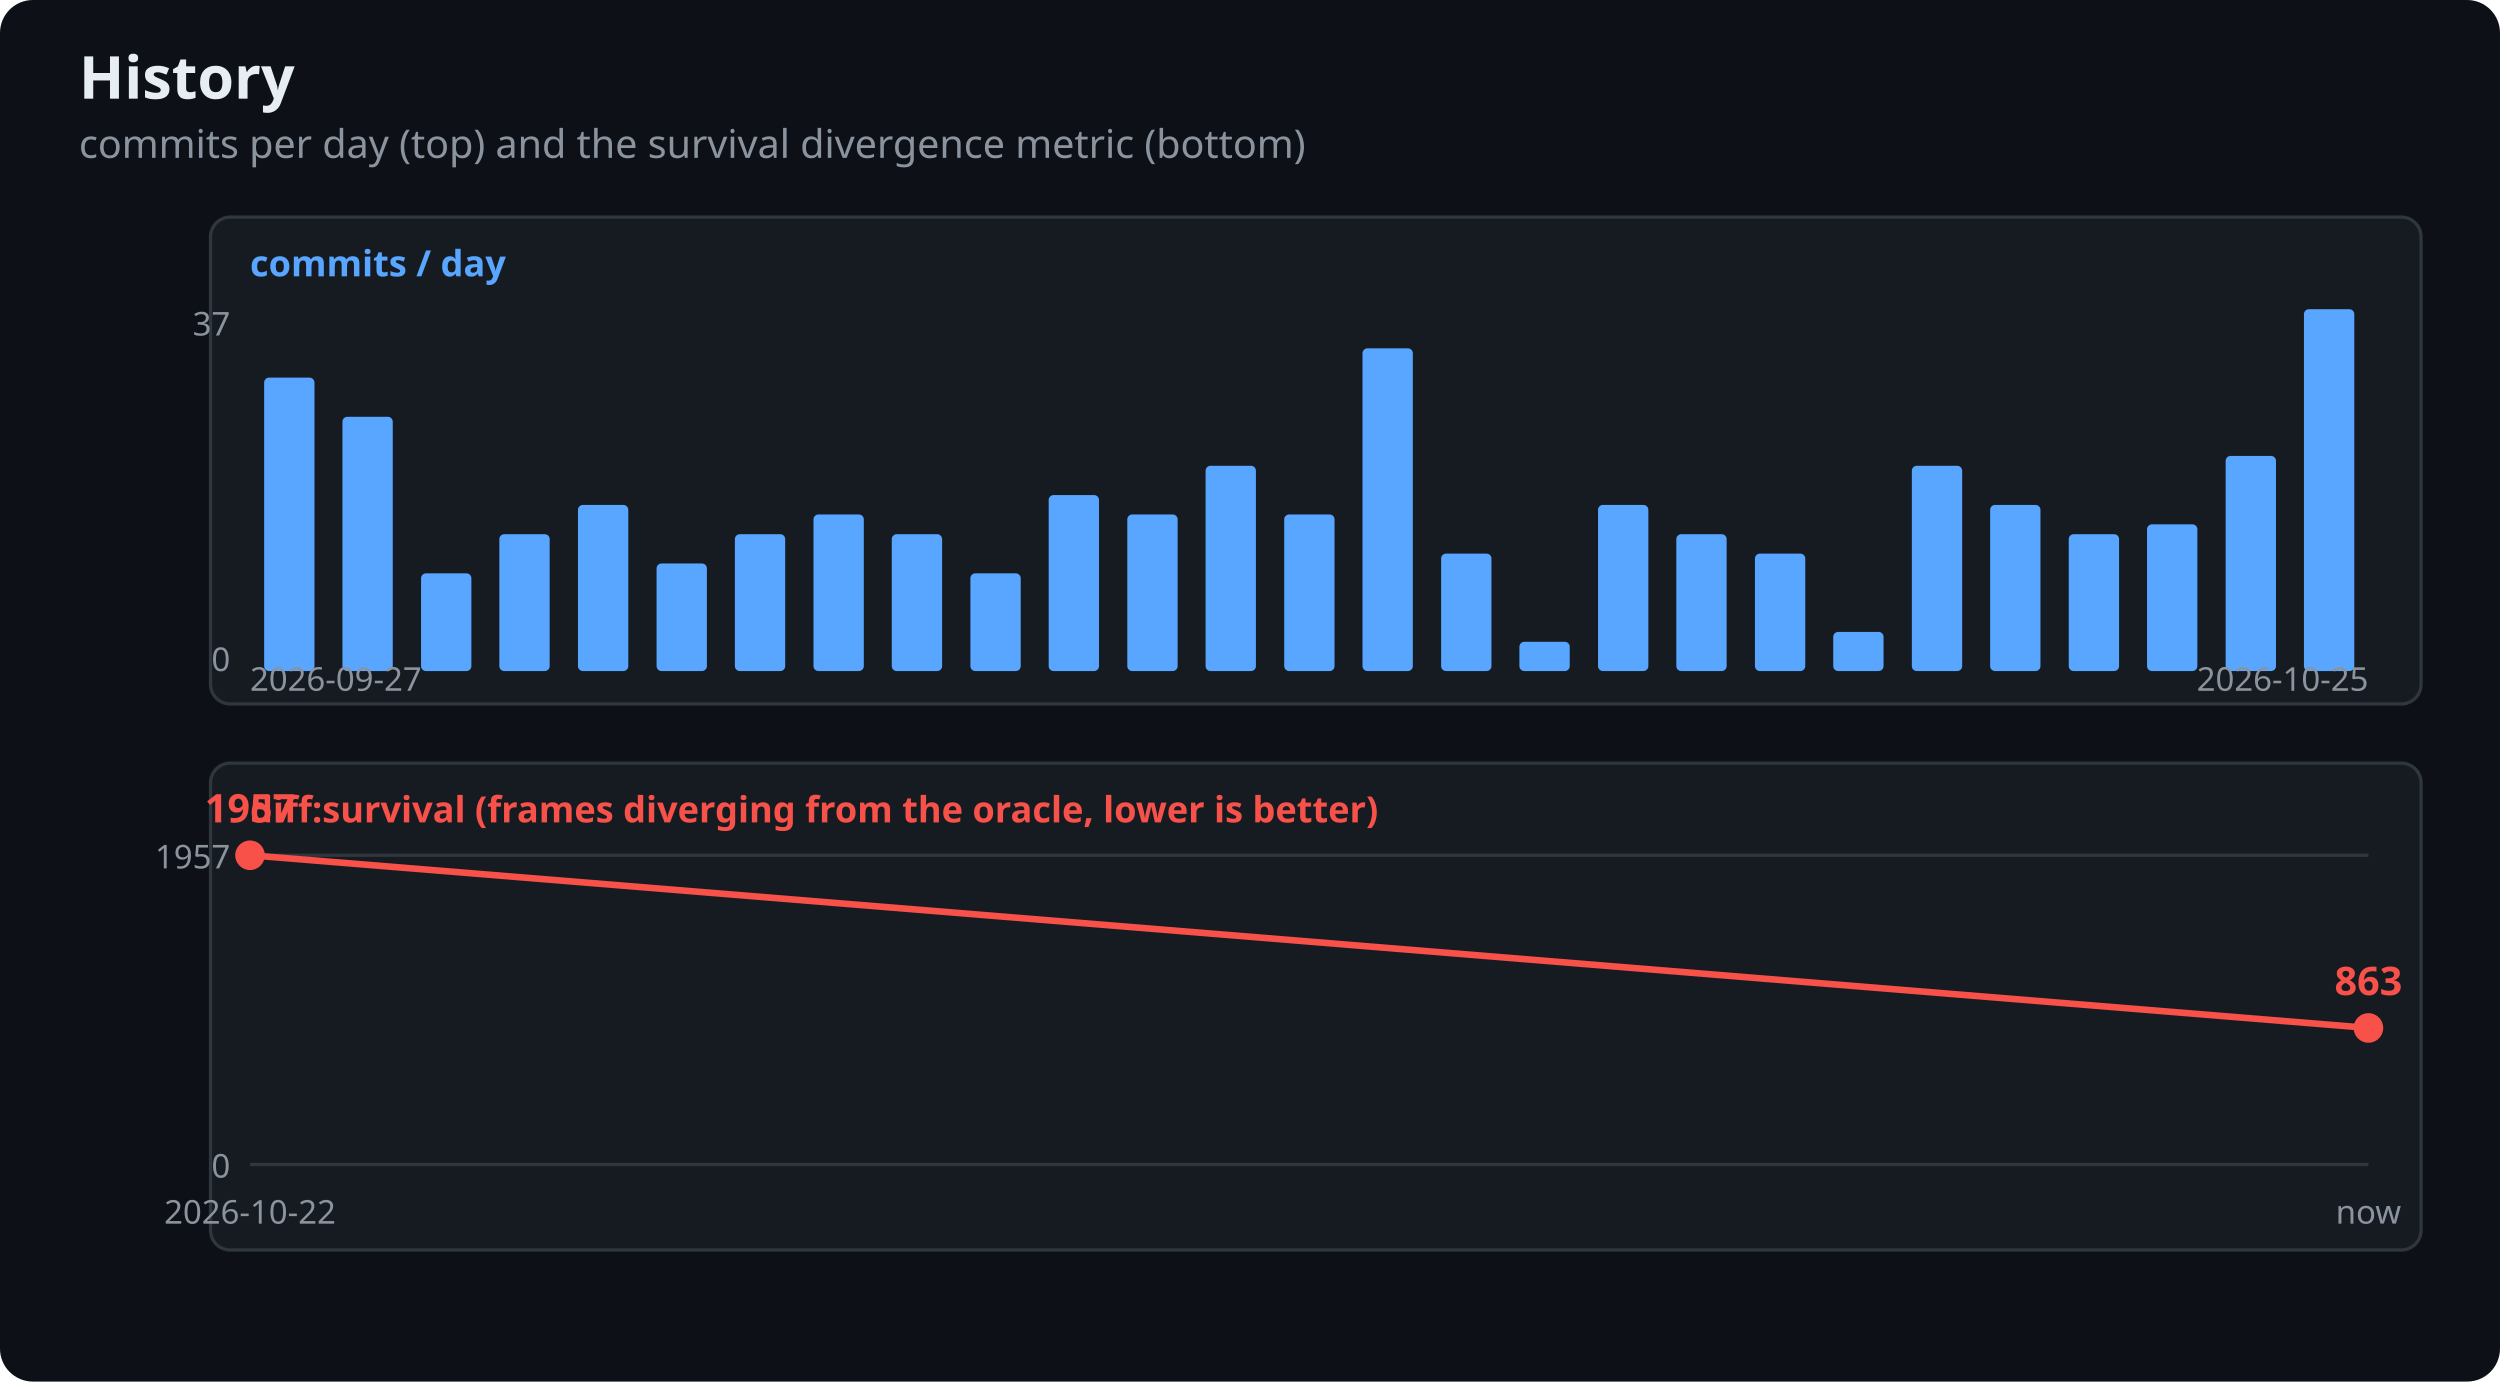
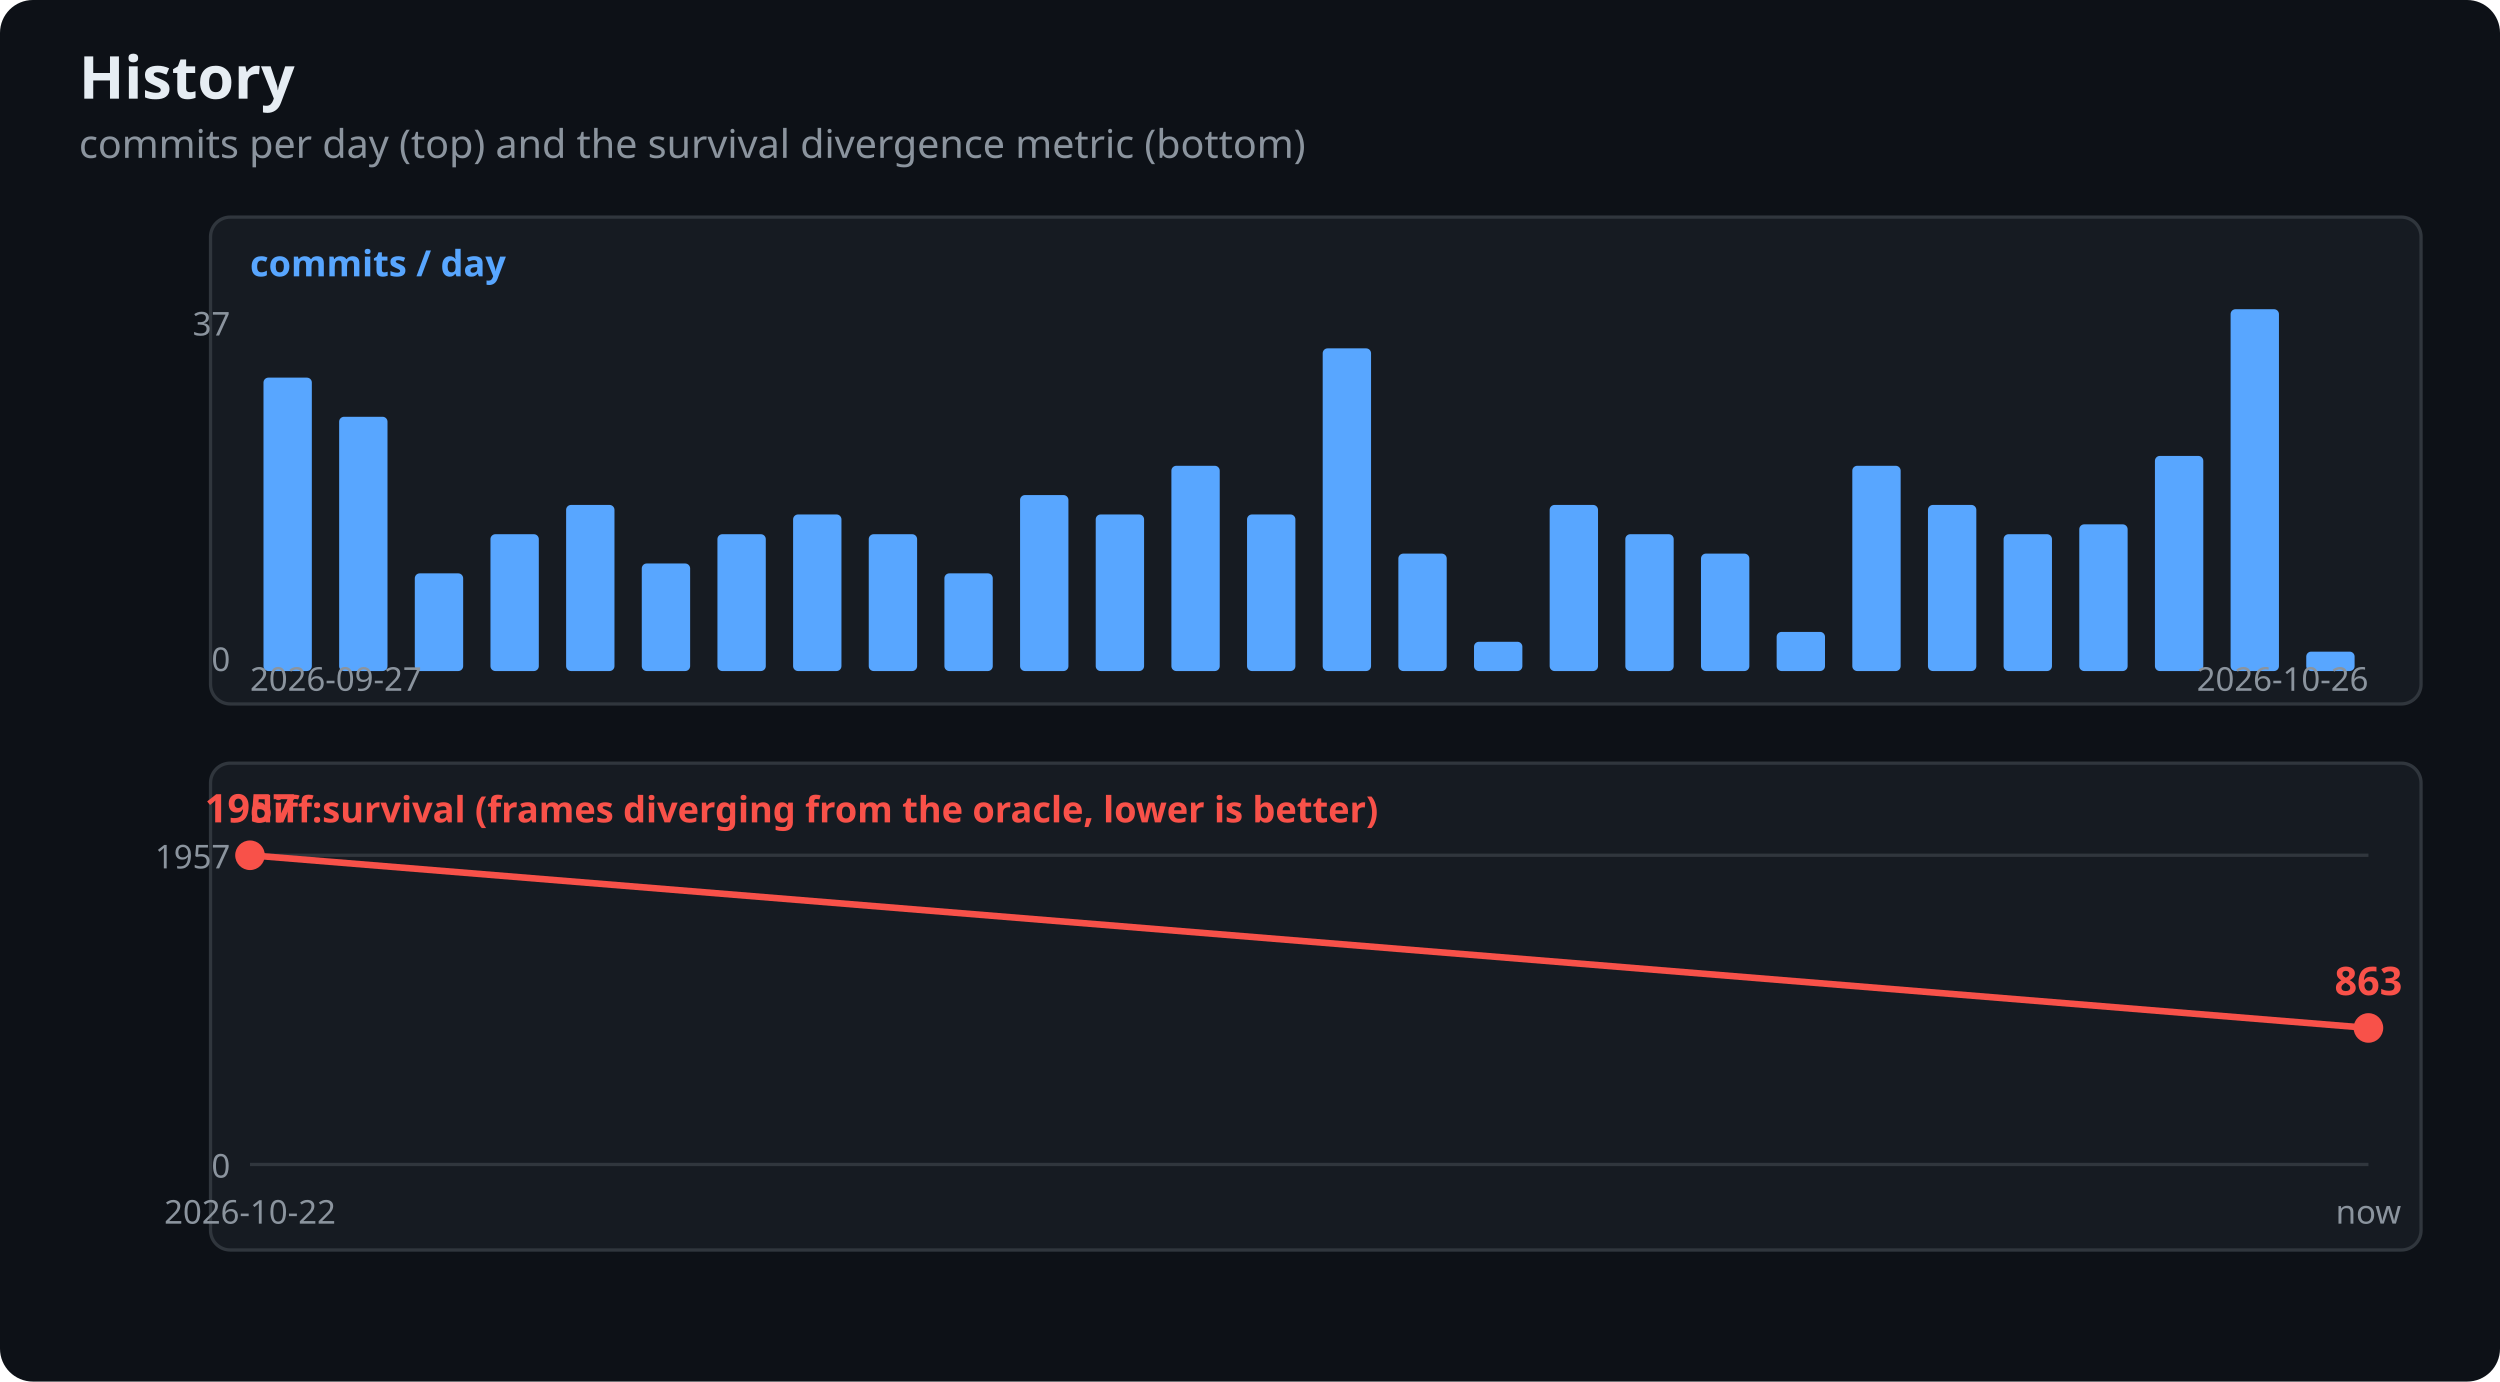
<svg xmlns="http://www.w3.org/2000/svg" width="760" height="420" viewBox="0 0 760 420" font-family="Segoe UI,Ubuntu,sans-serif">
  <rect width="760" height="420" rx="10" fill="#0d1117" />
  <text x="24" y="30" fill="#e6edf3" font-size="18" font-weight="600">History</text>
  <text x="24" y="48" fill="#8b949e" font-size="12">commits per day (top) and the survival divergence metric (bottom)</text>
  <rect x="64" y="66" width="672" height="148" fill="#161b22" stroke="#30363d" rx="6" />
  <text x="76" y="84" fill="#58a6ff" font-size="11" font-weight="600">commits / day</text>
-   <rect x="80.3" y="114.8" width="15.3" height="89.2" fill="#58a6ff" rx="1.5" />
-   <rect x="104.1" y="126.7" width="15.3" height="77.3" fill="#58a6ff" rx="1.5" />
-   <rect x="128.0" y="174.3" width="15.3" height="29.7" fill="#58a6ff" rx="1.5" />
-   <rect x="151.8" y="162.4" width="15.3" height="41.6" fill="#58a6ff" rx="1.5" />
-   <rect x="175.7" y="153.5" width="15.3" height="50.5" fill="#58a6ff" rx="1.5" />
-   <rect x="199.6" y="171.3" width="15.3" height="32.7" fill="#58a6ff" rx="1.5" />
-   <rect x="223.4" y="162.4" width="15.3" height="41.6" fill="#58a6ff" rx="1.5" />
-   <rect x="247.3" y="156.4" width="15.3" height="47.6" fill="#58a6ff" rx="1.5" />
-   <rect x="271.1" y="162.4" width="15.3" height="41.6" fill="#58a6ff" rx="1.5" />
-   <rect x="295.0" y="174.3" width="15.3" height="29.7" fill="#58a6ff" rx="1.5" />
-   <rect x="318.8" y="150.5" width="15.3" height="53.5" fill="#58a6ff" rx="1.5" />
-   <rect x="342.7" y="156.4" width="15.3" height="47.6" fill="#58a6ff" rx="1.5" />
-   <rect x="366.5" y="141.6" width="15.3" height="62.4" fill="#58a6ff" rx="1.5" />
-   <rect x="390.4" y="156.4" width="15.3" height="47.6" fill="#58a6ff" rx="1.5" />
-   <rect x="414.2" y="105.9" width="15.3" height="98.1" fill="#58a6ff" rx="1.5" />
-   <rect x="438.1" y="168.3" width="15.3" height="35.7" fill="#58a6ff" rx="1.5" />
-   <rect x="461.9" y="195.1" width="15.3" height="8.9" fill="#58a6ff" rx="1.5" />
-   <rect x="485.8" y="153.5" width="15.3" height="50.5" fill="#58a6ff" rx="1.5" />
-   <rect x="509.6" y="162.4" width="15.3" height="41.6" fill="#58a6ff" rx="1.5" />
-   <rect x="533.5" y="168.3" width="15.3" height="35.7" fill="#58a6ff" rx="1.5" />
-   <rect x="557.3" y="192.1" width="15.3" height="11.9" fill="#58a6ff" rx="1.5" />
-   <rect x="581.2" y="141.6" width="15.3" height="62.4" fill="#58a6ff" rx="1.5" />
-   <rect x="605.0" y="153.5" width="15.3" height="50.5" fill="#58a6ff" rx="1.5" />
-   <rect x="628.9" y="162.4" width="15.3" height="41.6" fill="#58a6ff" rx="1.5" />
-   <rect x="652.7" y="159.4" width="15.3" height="44.6" fill="#58a6ff" rx="1.5" />
-   <rect x="676.6" y="138.6" width="15.3" height="65.4" fill="#58a6ff" rx="1.5" />
-   <rect x="700.4" y="94.0" width="15.3" height="110.0" fill="#58a6ff" rx="1.5" />
+   <rect x="80.1" y="114.8" width="14.7" height="89.2" fill="#58a6ff" rx="1.5" />
+   <rect x="103.1" y="126.7" width="14.7" height="77.3" fill="#58a6ff" rx="1.5" />
+   <rect x="126.1" y="174.3" width="14.7" height="29.7" fill="#58a6ff" rx="1.5" />
+   <rect x="149.1" y="162.4" width="14.7" height="41.6" fill="#58a6ff" rx="1.5" />
+   <rect x="172.1" y="153.5" width="14.7" height="50.5" fill="#58a6ff" rx="1.5" />
+   <rect x="195.1" y="171.3" width="14.7" height="32.7" fill="#58a6ff" rx="1.5" />
+   <rect x="218.1" y="162.4" width="14.7" height="41.6" fill="#58a6ff" rx="1.5" />
+   <rect x="241.1" y="156.4" width="14.7" height="47.6" fill="#58a6ff" rx="1.5" />
+   <rect x="264.1" y="162.4" width="14.7" height="41.6" fill="#58a6ff" rx="1.5" />
+   <rect x="287.1" y="174.3" width="14.7" height="29.7" fill="#58a6ff" rx="1.5" />
+   <rect x="310.1" y="150.5" width="14.7" height="53.5" fill="#58a6ff" rx="1.5" />
+   <rect x="333.1" y="156.4" width="14.7" height="47.6" fill="#58a6ff" rx="1.5" />
+   <rect x="356.1" y="141.6" width="14.7" height="62.4" fill="#58a6ff" rx="1.5" />
+   <rect x="379.1" y="156.4" width="14.7" height="47.6" fill="#58a6ff" rx="1.5" />
+   <rect x="402.1" y="105.9" width="14.7" height="98.1" fill="#58a6ff" rx="1.5" />
+   <rect x="425.1" y="168.3" width="14.7" height="35.7" fill="#58a6ff" rx="1.5" />
+   <rect x="448.1" y="195.1" width="14.7" height="8.9" fill="#58a6ff" rx="1.5" />
+   <rect x="471.1" y="153.5" width="14.7" height="50.5" fill="#58a6ff" rx="1.5" />
+   <rect x="494.1" y="162.4" width="14.7" height="41.6" fill="#58a6ff" rx="1.5" />
+   <rect x="517.1" y="168.3" width="14.7" height="35.7" fill="#58a6ff" rx="1.5" />
+   <rect x="540.1" y="192.1" width="14.7" height="11.9" fill="#58a6ff" rx="1.5" />
+   <rect x="563.1" y="141.6" width="14.7" height="62.4" fill="#58a6ff" rx="1.5" />
+   <rect x="586.1" y="153.5" width="14.7" height="50.5" fill="#58a6ff" rx="1.5" />
+   <rect x="609.1" y="162.4" width="14.7" height="41.6" fill="#58a6ff" rx="1.5" />
+   <rect x="632.1" y="159.4" width="14.7" height="44.6" fill="#58a6ff" rx="1.5" />
+   <rect x="655.1" y="138.6" width="14.7" height="65.4" fill="#58a6ff" rx="1.5" />
+   <rect x="678.1" y="94.0" width="14.7" height="110.0" fill="#58a6ff" rx="1.5" />
+   <rect x="701.1" y="198.1" width="14.7" height="5.9" fill="#58a6ff" rx="1.5" />
  <text x="70" y="102" fill="#8b949e" font-size="10" text-anchor="end">37</text>
  <text x="70" y="204" fill="#8b949e" font-size="10" text-anchor="end">0</text>
  <text x="76" y="210" fill="#8b949e" font-size="10">2026-09-27</text>
-   <text x="720" y="210" fill="#8b949e" font-size="10" text-anchor="end">2026-10-25</text>
+   <text x="720" y="210" fill="#8b949e" font-size="10" text-anchor="end">2026-10-26</text>
  <rect x="64" y="232" width="672" height="148" fill="#161b22" stroke="#30363d" rx="6" />
  <text x="76" y="250" fill="#f85149" font-size="11" font-weight="600">diff:survival (frames diverging from the oracle, lower is better)</text>
  <line x1="76" y1="354.0" x2="720" y2="354.0" stroke="#30363d" stroke-width="1" />
  <text x="70" y="358.0" fill="#8b949e" font-size="10" text-anchor="end">0</text>
  <line x1="76" y1="260.0" x2="720" y2="260.0" stroke="#30363d" stroke-width="1" />
  <text x="70" y="264.0" fill="#8b949e" font-size="10" text-anchor="end">1957</text>
  <circle cx="76.0" cy="260.0" r="4.5" fill="#f85149" />
  <text x="76.0" y="250.0" fill="#f85149" font-size="12" font-weight="600" text-anchor="middle">1957</text>
  <text x="76.0" y="372" fill="#8b949e" font-size="10" text-anchor="middle">2026-10-22</text>
  <circle cx="720.0" cy="312.5" r="4.5" fill="#f85149" />
  <text x="720.0" y="302.5" fill="#f85149" font-size="12" font-weight="600" text-anchor="middle">863</text>
  <text x="720.0" y="372" fill="#8b949e" font-size="10" text-anchor="middle">now</text>
  <polyline points="76.0,260.0 720.0,312.5" fill="none" stroke="#f85149" stroke-width="2" />
</svg>
